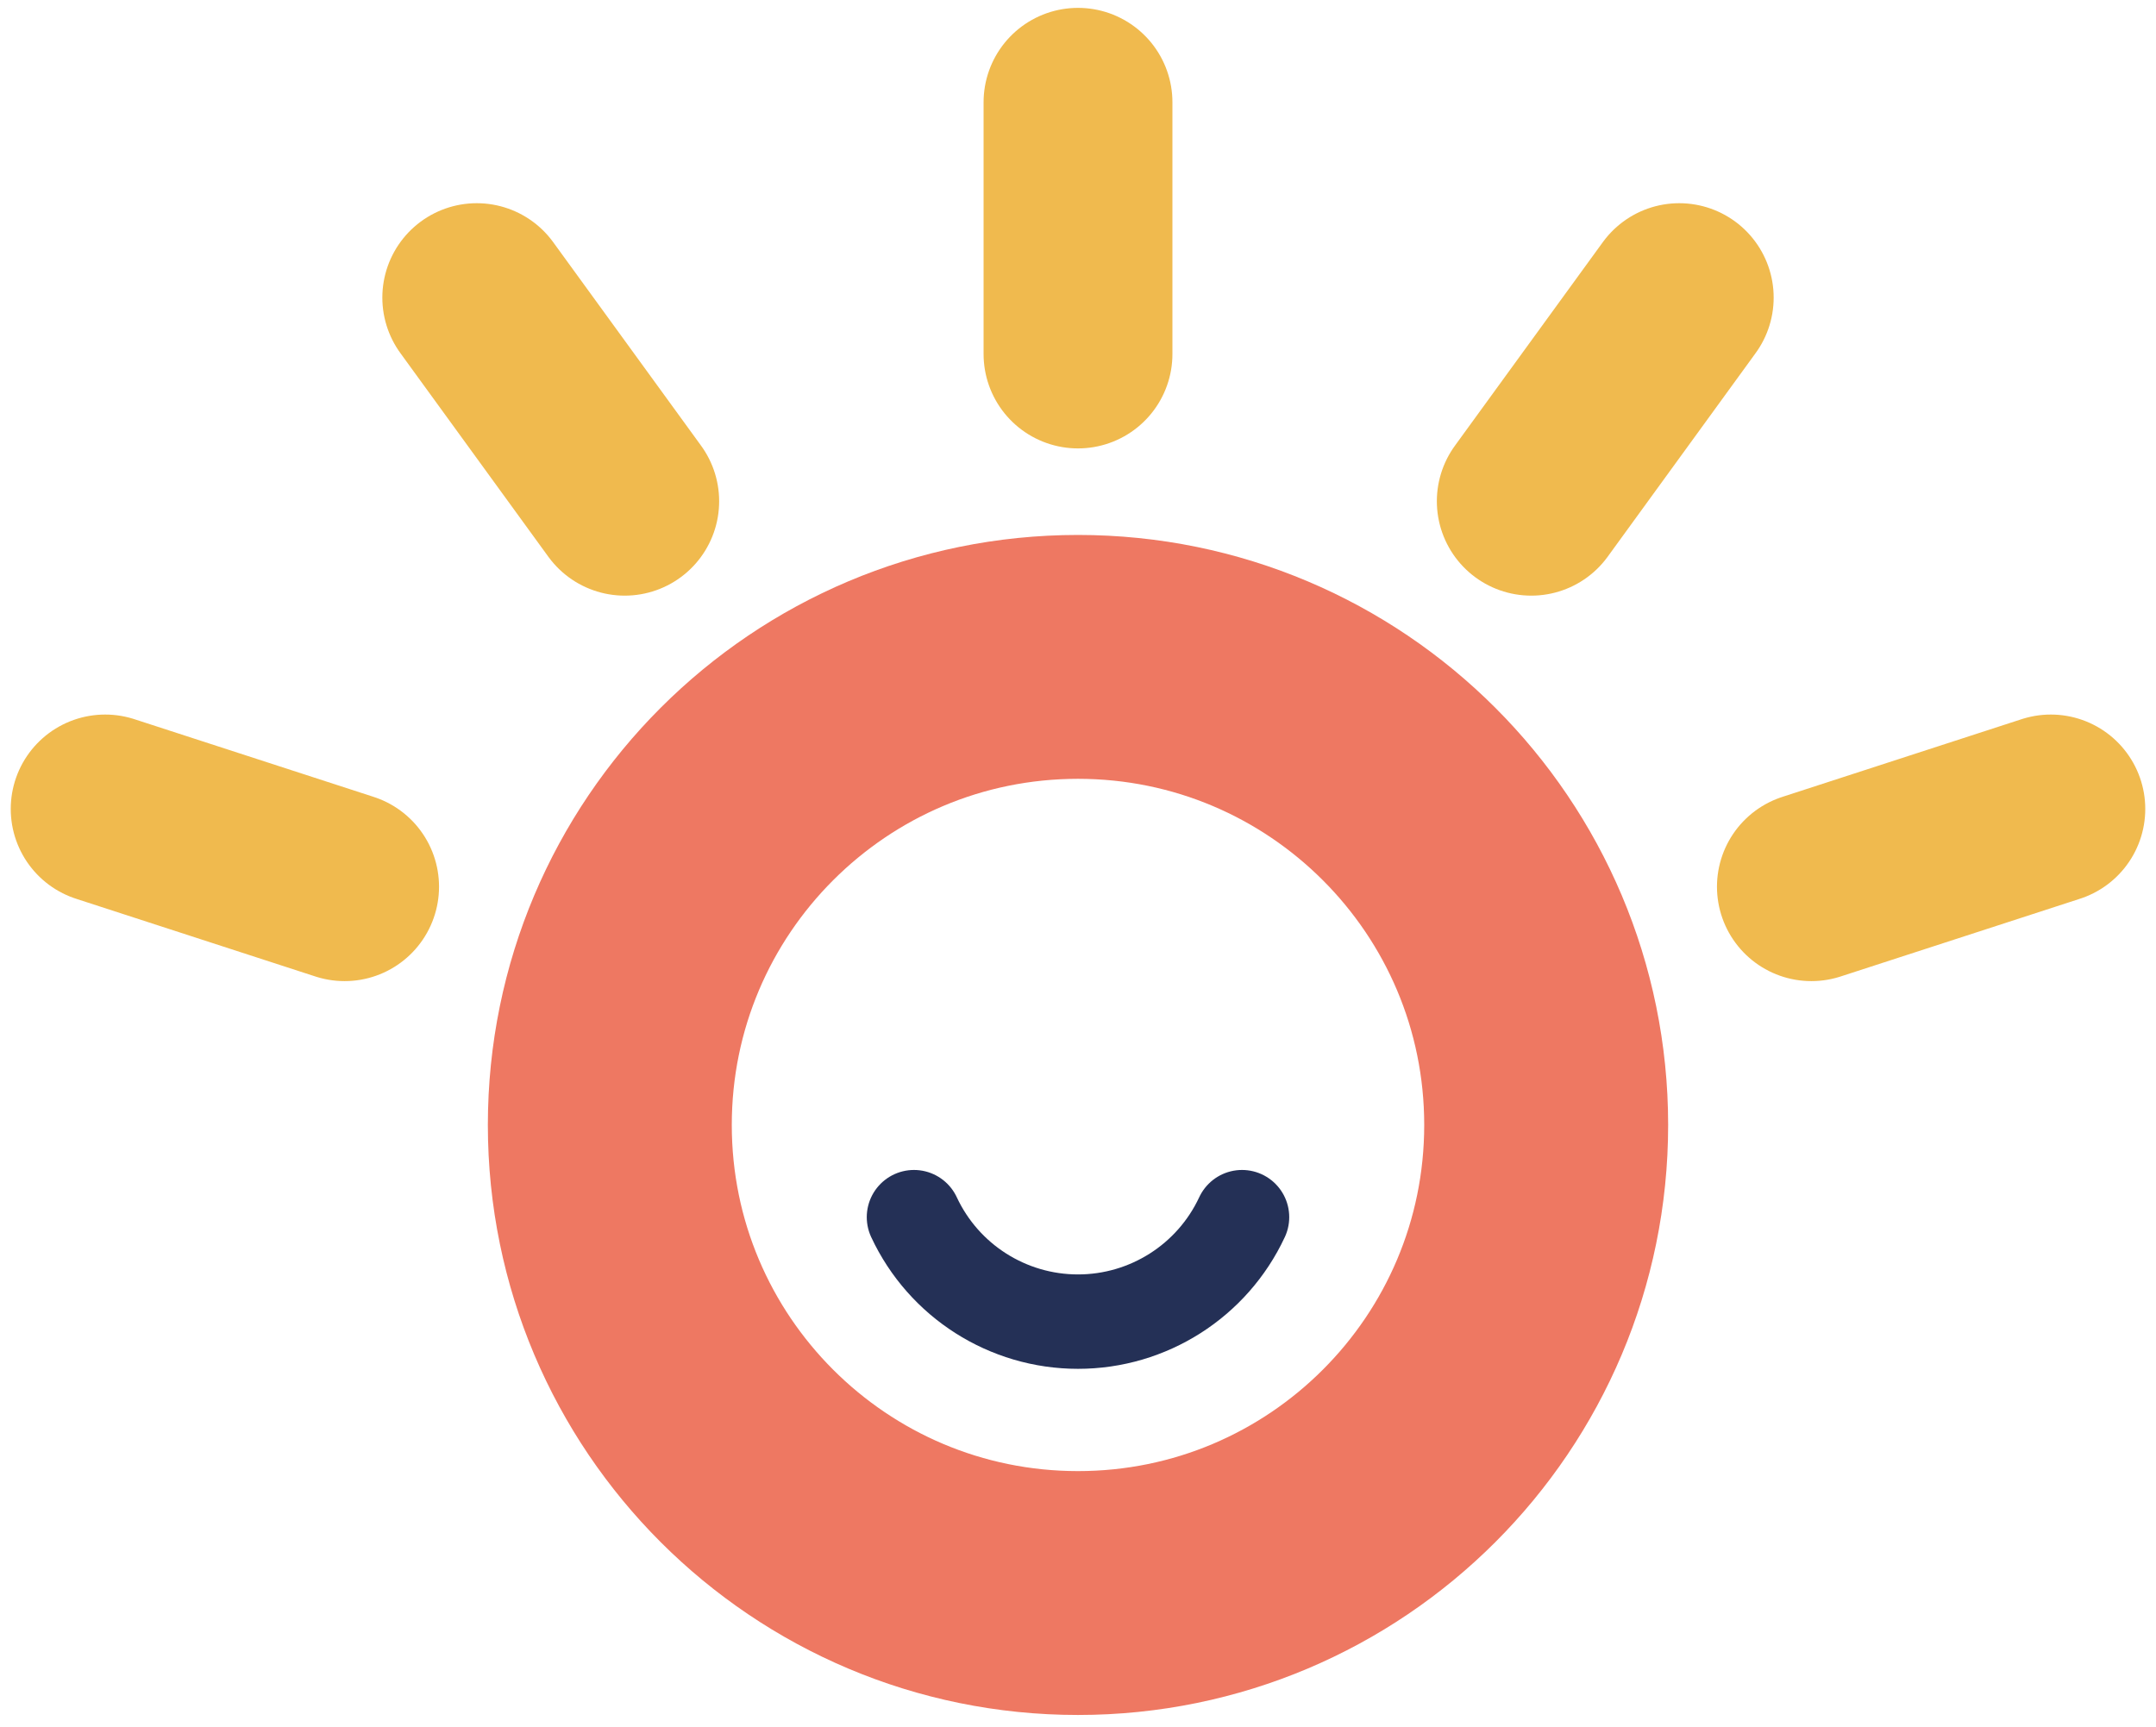
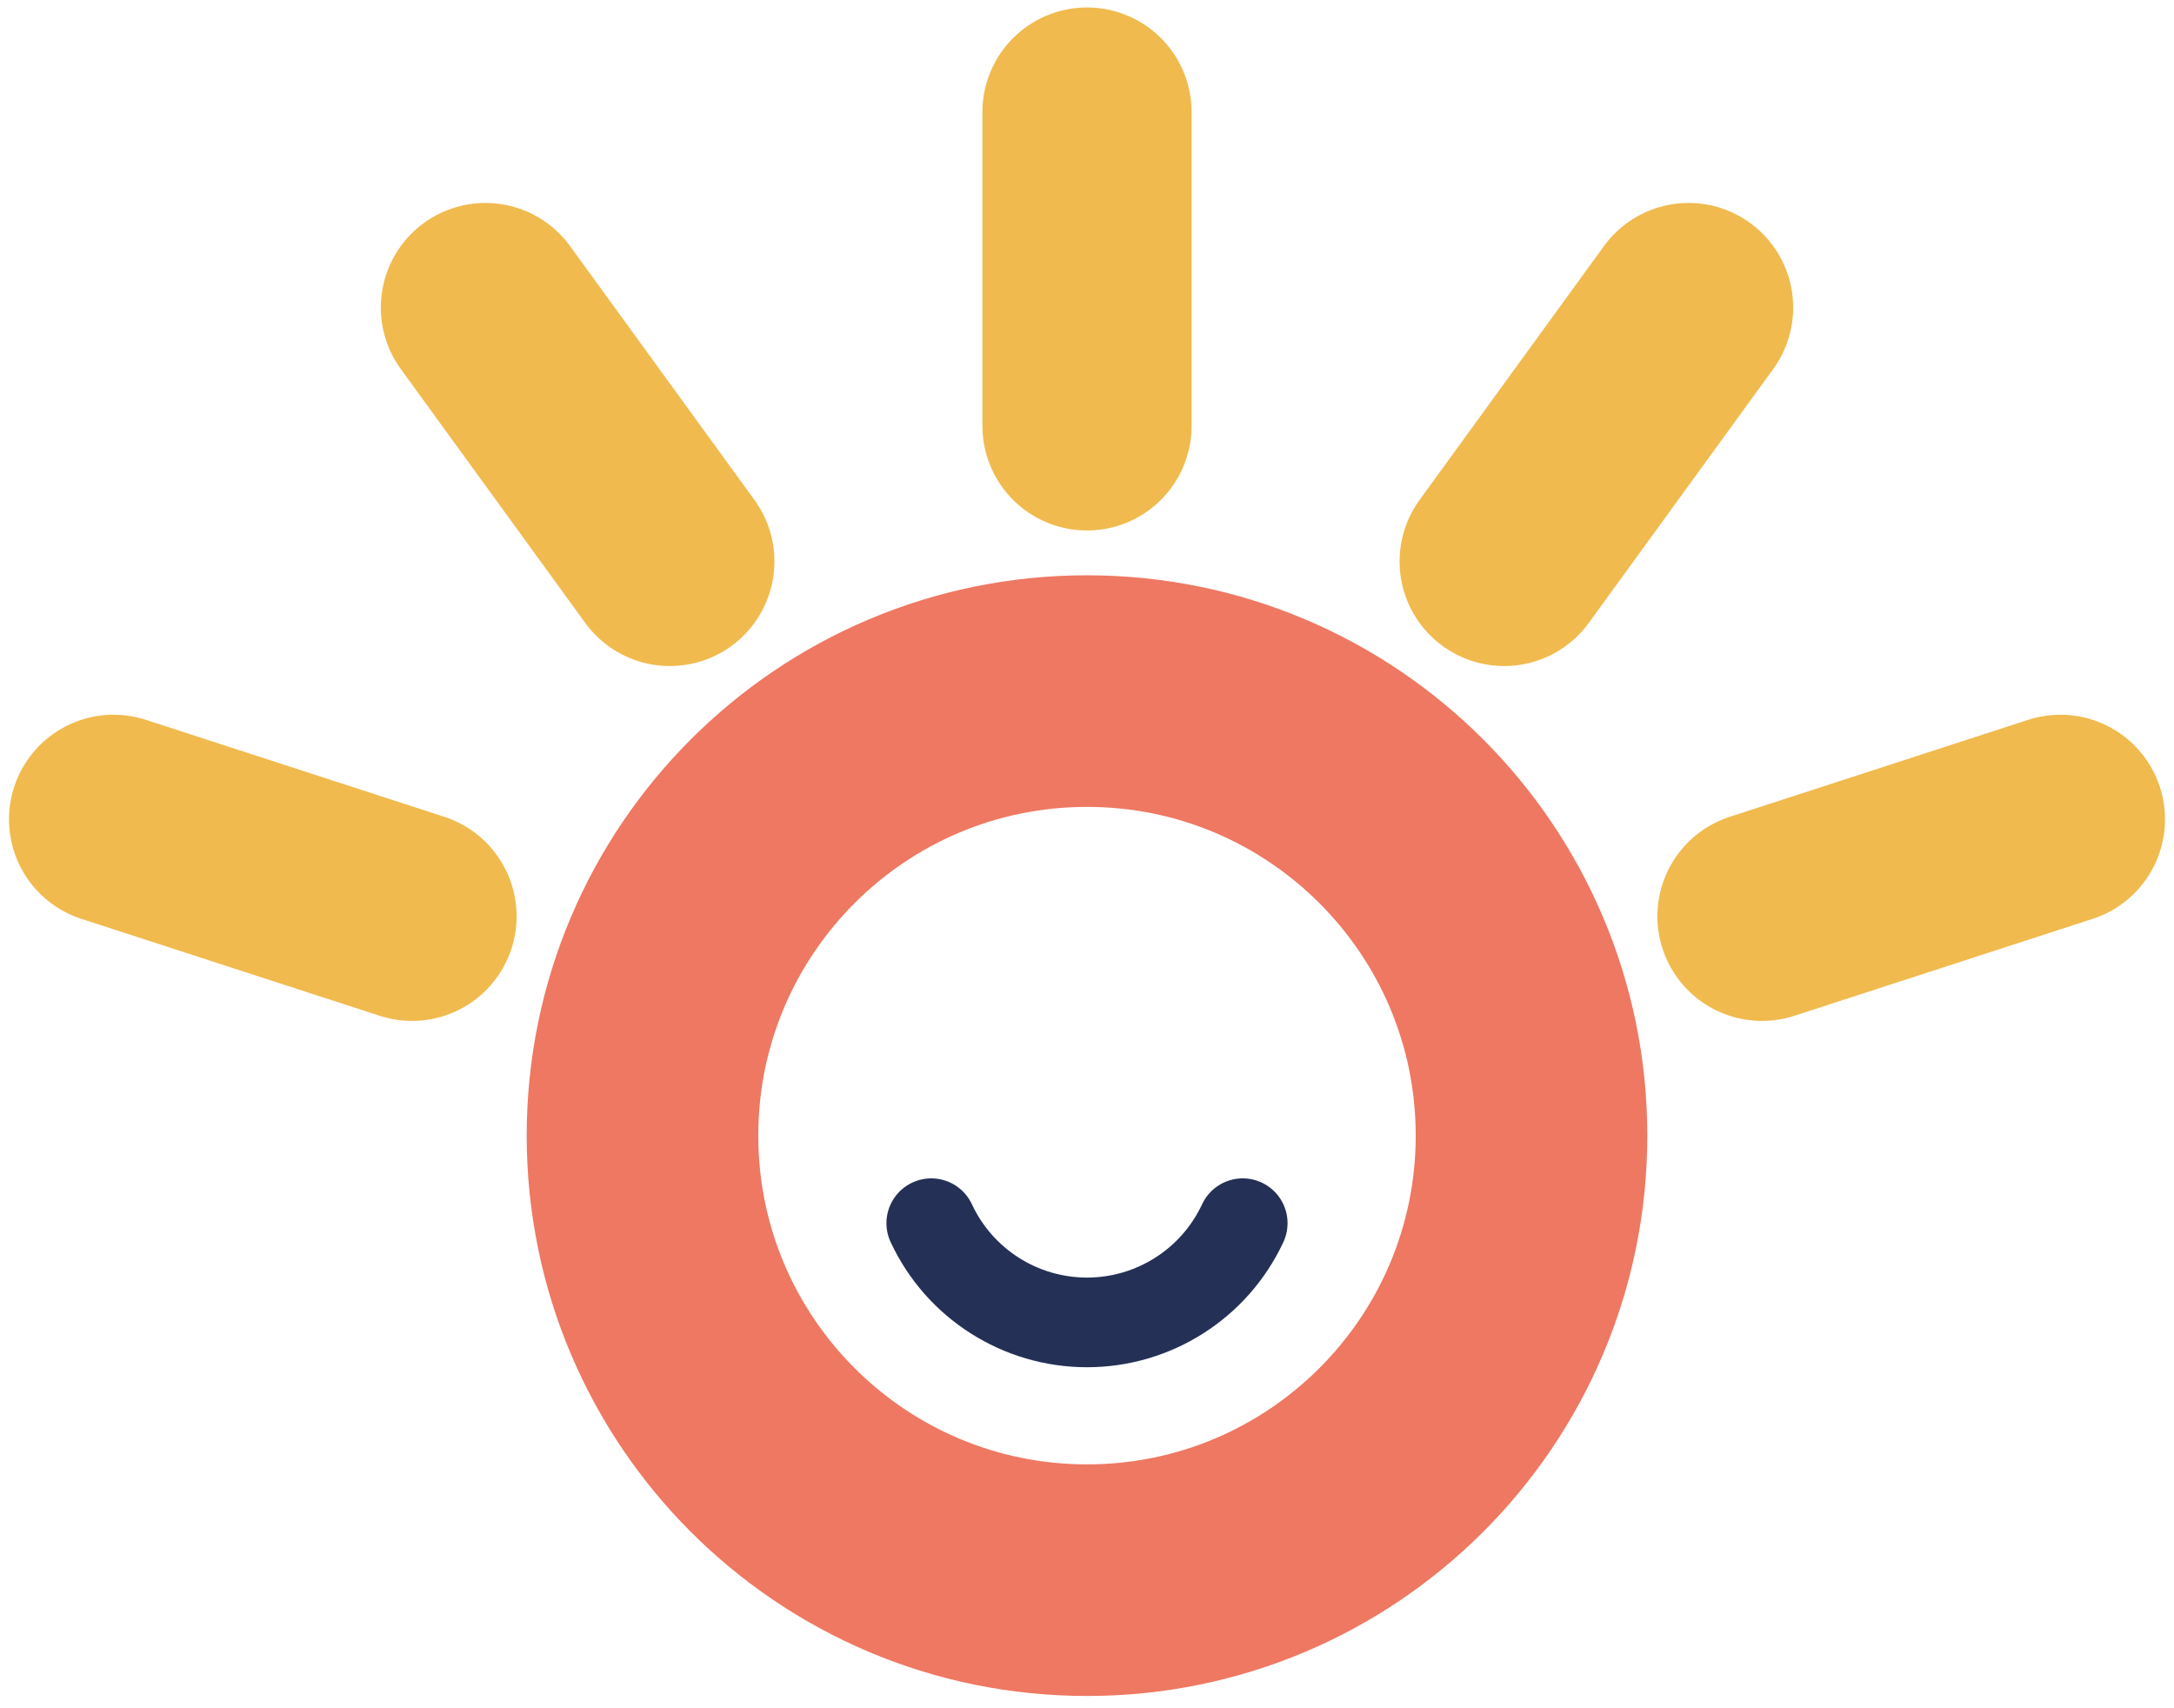
- <svg xmlns="http://www.w3.org/2000/svg" viewBox="76 94 548 439">
+ <svg xmlns="http://www.w3.org/2000/svg" viewBox="59 76 582 457">
  <circle cx="350" cy="380" r="119" fill="none" stroke="#EE7862" stroke-width="62" />
-   <line x1="536.41" y1="319.43" x2="597.27" y2="299.66" stroke="#F0BA4E" stroke-width="48" stroke-linecap="round" />
-   <line x1="465.21" y1="221.43" x2="502.82" y2="169.66" stroke="#F0BA4E" stroke-width="48" stroke-linecap="round" />
-   <line x1="350.00" y1="184.00" x2="350.00" y2="120.00" stroke="#F0BA4E" stroke-width="48" stroke-linecap="round" />
-   <line x1="234.79" y1="221.43" x2="197.18" y2="169.66" stroke="#F0BA4E" stroke-width="48" stroke-linecap="round" />
-   <line x1="163.59" y1="319.43" x2="102.73" y2="299.66" stroke="#F0BA4E" stroke-width="48" stroke-linecap="round" />
+   <line x1="530.70" y1="321.29" x2="610.59" y2="295.33" stroke="#F0BA4E" stroke-width="56" stroke-linecap="round" />
+   <line x1="461.68" y1="226.29" x2="511.05" y2="158.33" stroke="#F0BA4E" stroke-width="56" stroke-linecap="round" />
+   <line x1="350.00" y1="190.00" x2="350.00" y2="106.00" stroke="#F0BA4E" stroke-width="56" stroke-linecap="round" />
+   <line x1="238.32" y1="226.29" x2="188.95" y2="158.33" stroke="#F0BA4E" stroke-width="56" stroke-linecap="round" />
+   <line x1="169.30" y1="321.29" x2="89.41" y2="295.33" stroke="#F0BA4E" stroke-width="56" stroke-linecap="round" />
  <path d="M308.31,403.44 A46,46 0 0 0 391.69,403.44" fill="none" stroke="#243056" stroke-width="24" stroke-linecap="round" />
</svg>
